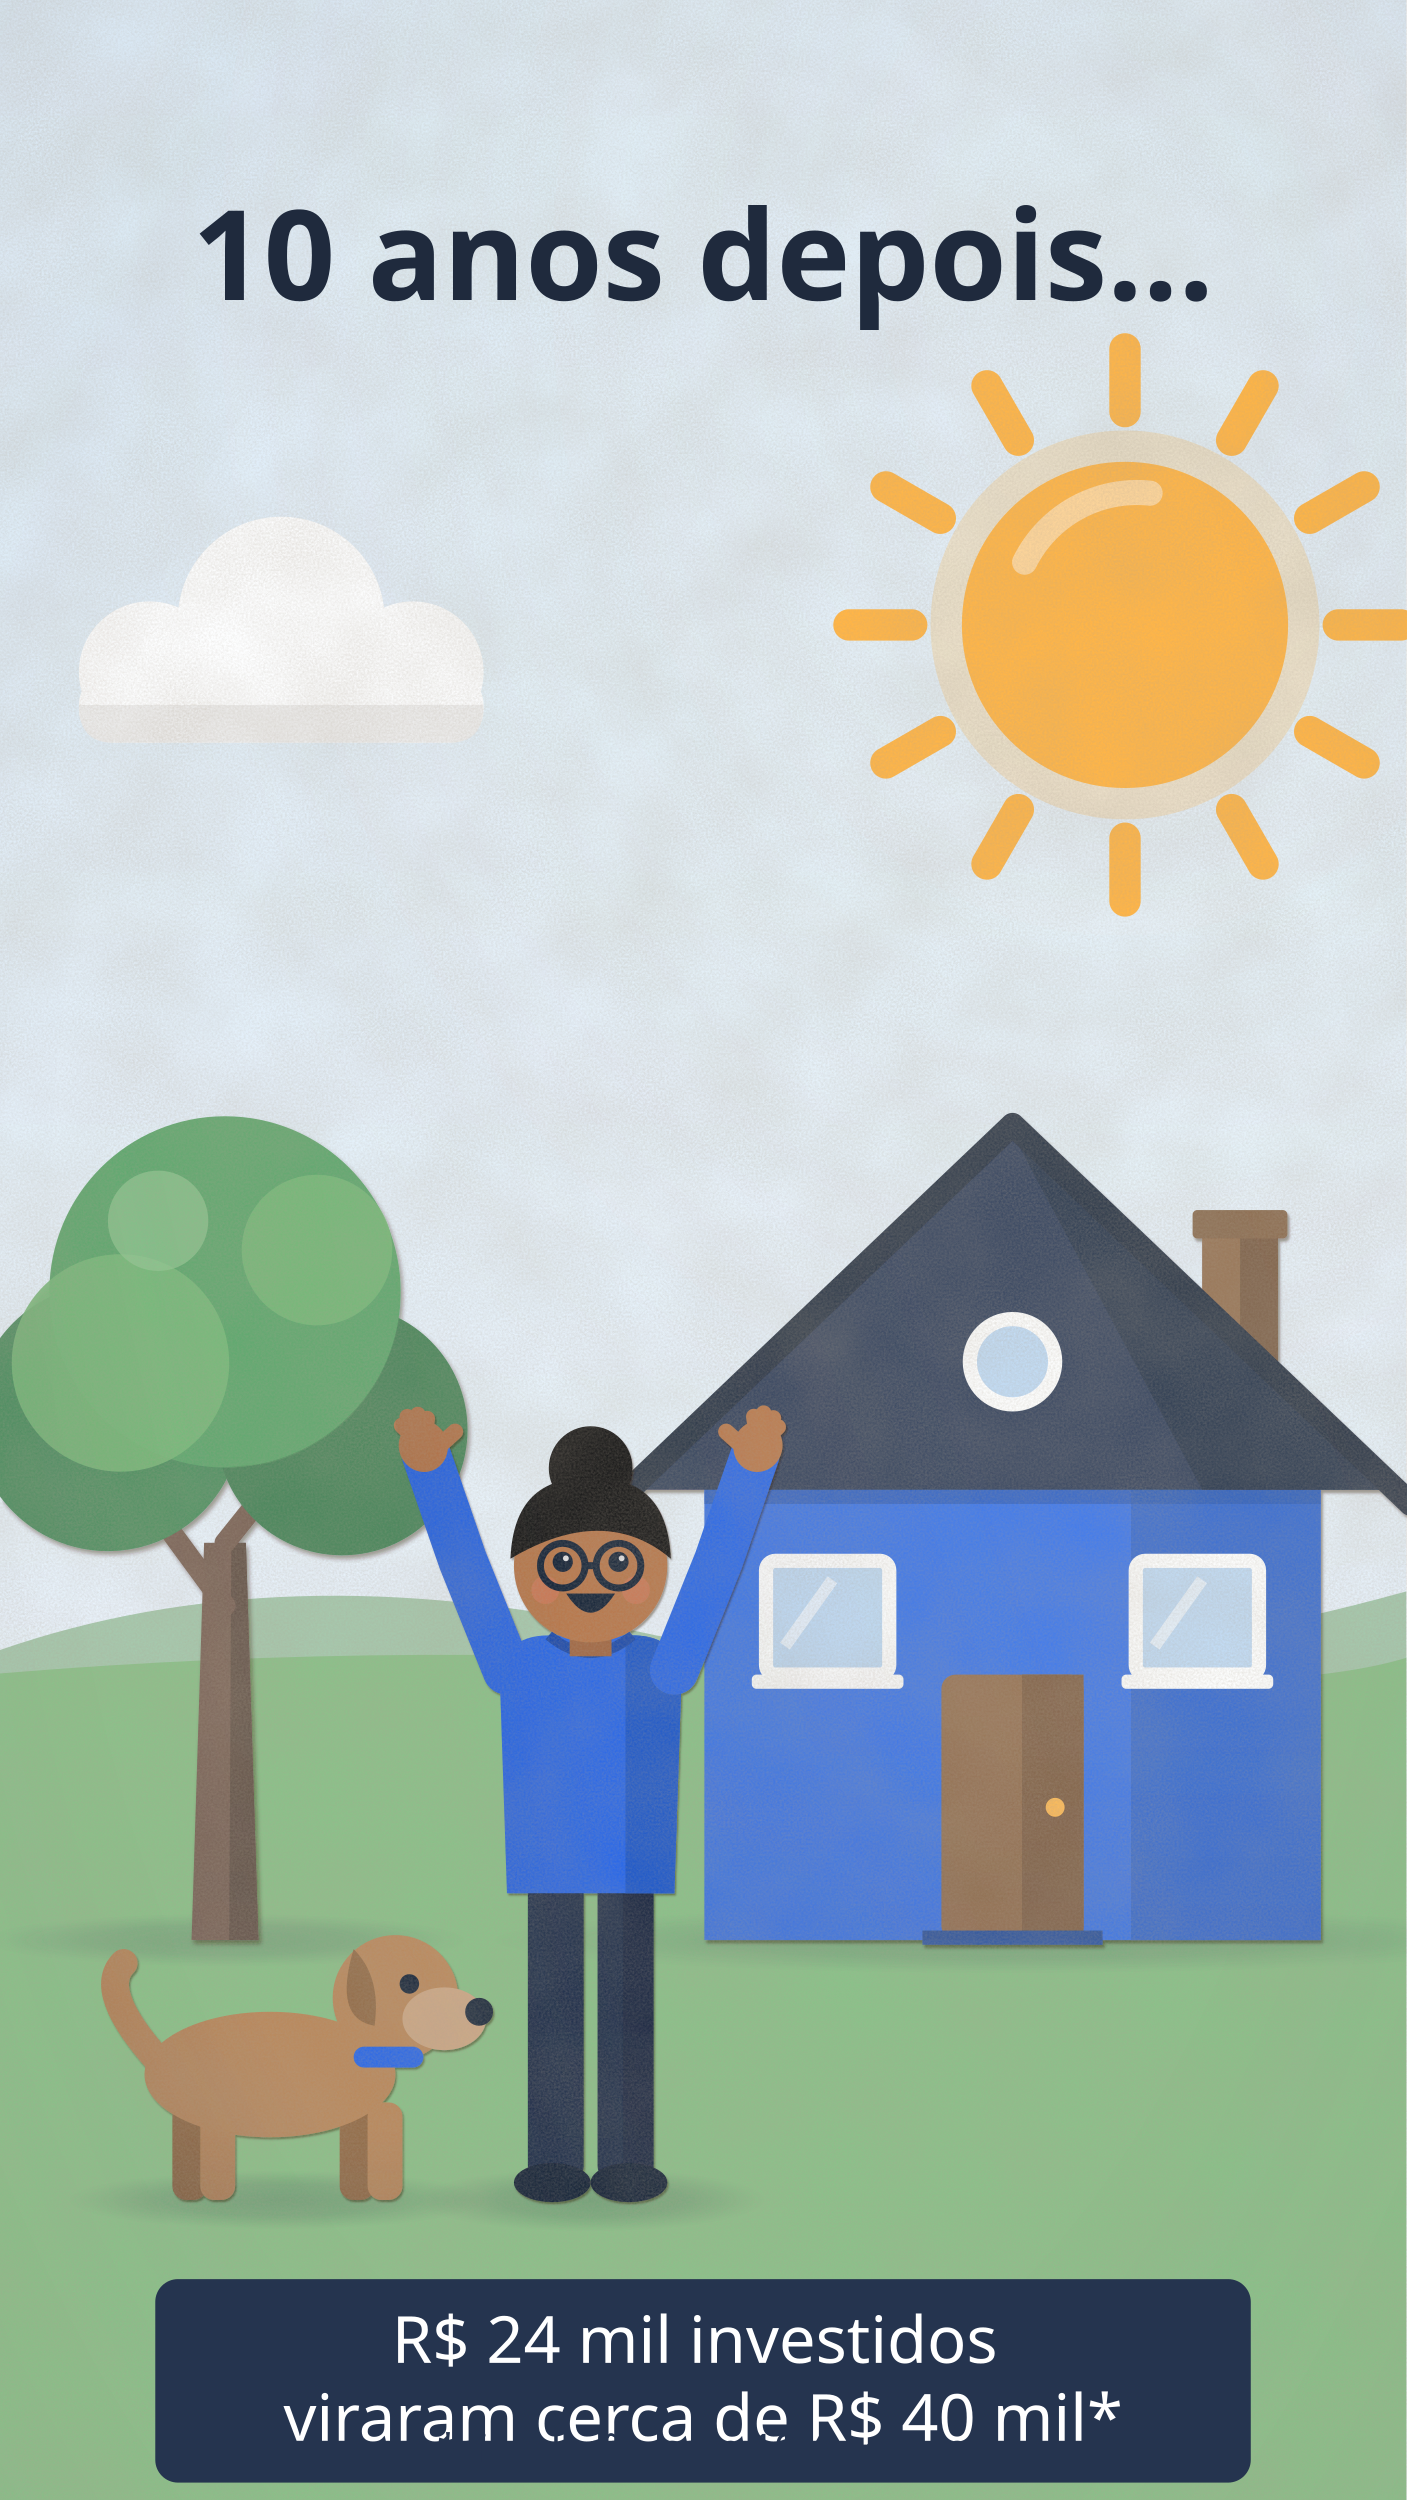
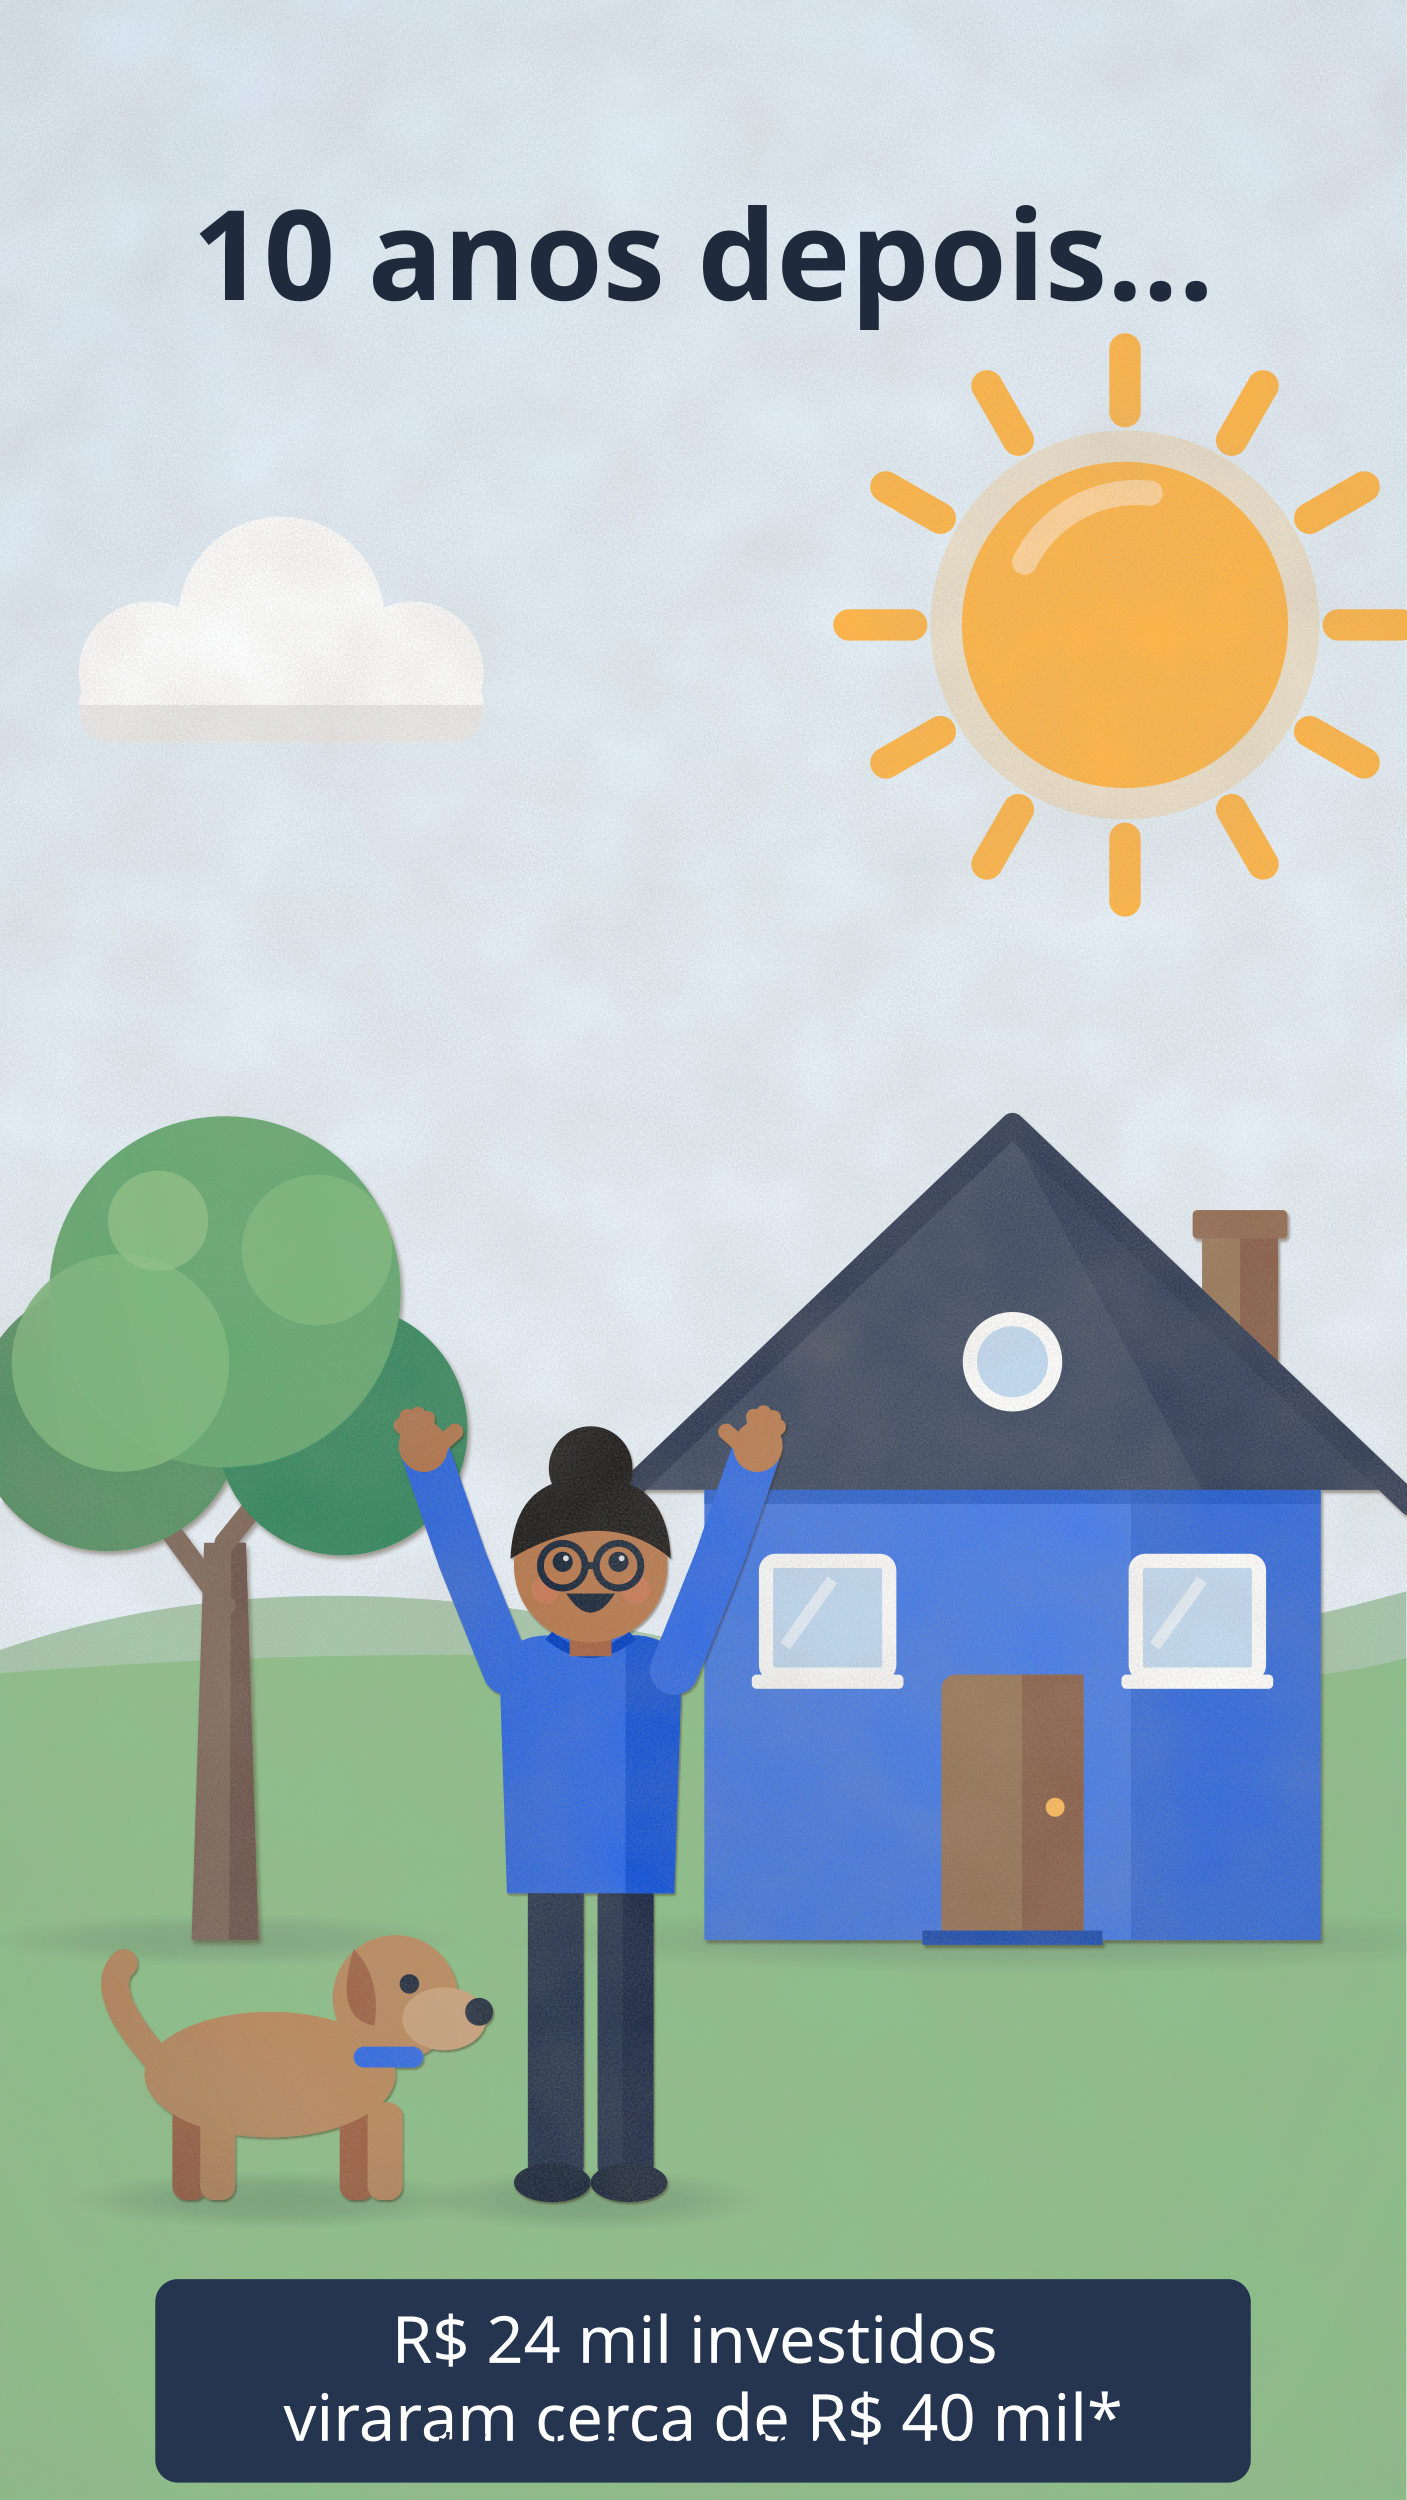
<svg xmlns="http://www.w3.org/2000/svg" width="720" height="1280" viewBox="0 0 720 1280">
  <defs>
    <linearGradient id="sky" x1="0" y1="0" x2="0" y2="1">
      <stop offset="0" stop-color="#DCEBF7" />
      <stop offset="1" stop-color="#EEF5FB" />
    </linearGradient>
    <radialGradient id="cshadow">
      <stop offset="0" stop-color="rgb(31,42,61)" stop-opacity="0.195" />
      <stop offset="0.55" stop-color="rgb(31,42,61)" stop-opacity="0.143" />
      <stop offset="1" stop-color="rgb(31,42,61)" stop-opacity="0" />
    </radialGradient>
    <filter id="hazeFar" color-interpolation-filters="sRGB">
      <feColorMatrix type="matrix" values="0.68 0 0 0 0.299 0 0.68 0 0 0.307 0 0 0.68 0 0.315 0 0 0 1 0" />
    </filter>
    <filter id="hazeMid" color-interpolation-filters="sRGB">
      <feColorMatrix type="matrix" values="0.87 0 0 0 0.121 0 0.87 0 0 0.125 0 0 0.87 0 0.128 0 0 0 1 0" />
    </filter>
-     <linearGradient id="lgShade" x1="1" y1="0" x2="0" y2="0.35">
+     <linearGradient id="lgLight" x1="1" y1="0" x2="0" y2="0.35">
      <stop offset="0" stop-color="#FFF4DE" stop-opacity="0.047" />
      <stop offset="0.42" stop-color="#FFF4DE" stop-opacity="0" />
+     </linearGradient>
+     <linearGradient id="lgShade" x1="1" y1="0" x2="0" y2="0.35">
      <stop offset="0.6" stop-color="rgb(31,42,61)" stop-opacity="0" />
      <stop offset="1" stop-color="rgb(31,42,61)" stop-opacity="0.090" />
    </linearGradient>
    <linearGradient id="lgAO" x1="0" y1="0" x2="0" y2="1">
      <stop offset="0.72" stop-color="rgb(31,42,61)" stop-opacity="0" />
      <stop offset="1" stop-color="rgb(31,42,61)" stop-opacity="0.058" />
    </linearGradient>
    <filter id="toWhite" color-interpolation-filters="sRGB">
      <feColorMatrix values="0 0 0 0 1 0 0 0 0 1 0 0 0 0 1 0 0 0 1 0" />
    </filter>
    <filter id="castF" x="-30%" y="-30%" width="160%" height="160%" color-interpolation-filters="sRGB">
      <feColorMatrix values="0 0 0 0 0.122 0 0 0 0 0.165 0 0 0 0 0.239 0 0 0 1 0" />
      <feGaussianBlur stdDeviation="3.8" />
    </filter>
    <clipPath id="groundClip">
      <rect y="844.8" width="720" height="1280" />
    </clipPath>
    <radialGradient id="glow" cx="0.8" cy="0.15" r="0.75">
      <stop offset="0" stop-color="#FFF4DE" stop-opacity="0.099" />
      <stop offset="1" stop-color="#FFF4DE" stop-opacity="0" />
    </radialGradient>
    <linearGradient id="falloff" x1="1" y1="0" x2="0" y2="0">
      <stop offset="0.35" stop-color="rgb(31,42,61)" stop-opacity="0" />
      <stop offset="1" stop-color="rgb(31,42,61)" stop-opacity="0.023" />
    </linearGradient>
    <radialGradient id="vignette" cx="0.5" cy="0.5" r="0.75">
      <stop offset="0.6" stop-color="rgb(31,42,61)" stop-opacity="0" />
      <stop offset="1" stop-color="rgb(31,42,61)" stop-opacity="0.031" />
    </radialGradient>
  </defs>
  <rect width="720" height="1280" fill="url(#sky)" />
  <path d="M0 844.8 Q144 794.8 324 834.8 T720 814.8 L720 1280 L0 1280 Z" fill="#6FA56E" fill-opacity="0.55" stroke-opacity="0.55" />
  <path d="M0 856.8 Q216 838.8 432 854.8 T720 848.8 L720 1280 L0 1280 Z" fill="#8CC08A" />
-   <rect width="720" height="960" fill="url(#glow)" />
-   <g id="sol" transform="translate(576.0 464.5) scale(3.212)">
-     <g id="b_sol">
-       <circle cx="0" cy="-45" r="31" fill="#FFB547" fill-opacity="0.25" stroke-opacity="0.25" />
-       <path d="M34 -45 L44 -45" stroke="#FFB547" stroke-width="5" stroke-linecap="round" />
-       <path d="M29.44 -28 L38.11 -23" stroke="#FFB547" stroke-width="5" stroke-linecap="round" />
-       <path d="M17 -15.56 L22 -6.89" stroke="#FFB547" stroke-width="5" stroke-linecap="round" />
-       <path d="M0 -11 L0 -1" stroke="#FFB547" stroke-width="5" stroke-linecap="round" />
-       <path d="M-17 -15.56 L-22 -6.89" stroke="#FFB547" stroke-width="5" stroke-linecap="round" />
-       <path d="M-29.44 -28 L-38.11 -23" stroke="#FFB547" stroke-width="5" stroke-linecap="round" />
-       <path d="M-34 -45 L-44 -45" stroke="#FFB547" stroke-width="5" stroke-linecap="round" />
-       <path d="M-29.44 -62 L-38.11 -67" stroke="#FFB547" stroke-width="5" stroke-linecap="round" />
-       <path d="M-17 -74.44 L-22 -83.11" stroke="#FFB547" stroke-width="5" stroke-linecap="round" />
-       <path d="M0 -79 L0 -89" stroke="#FFB547" stroke-width="5" stroke-linecap="round" />
-       <path d="M17 -74.44 L22 -83.11" stroke="#FFB547" stroke-width="5" stroke-linecap="round" />
-       <path d="M29.44 -62 L38.11 -67" stroke="#FFB547" stroke-width="5" stroke-linecap="round" />
-       <circle cx="0" cy="-45" r="26" fill="#FFB547" />
-       <path d="M-16 -55 A20 20 0 0 1 4 -66" stroke="#ffd69a" stroke-width="4" fill="none" stroke-linecap="round" />
-     </g>
-   </g>
-   <g id="nuvem" transform="translate(144.0 380.2) scale(2.409)">
-     <g id="b_nuvem">
-       <g fill="#FFFFFF" opacity="0.94">
-         <circle cx="-28" cy="-15" r="15" />
-         <circle cx="0" cy="-26" r="22" />
-         <circle cx="28" cy="-15" r="15" />
-         <rect x="-43" y="-15" width="86" height="15" rx="7" />
-       </g>
-       <path d="M-43 -8 Q-43 0 -36 0 L36 0 Q43 0 43 -8 Z" fill="#ebebeb" fill-opacity="0.9" stroke-opacity="0.9" />
+   <rect width="720" height="960" fill="url(#glow)" style="mix-blend-mode: screen;" />
+   <g style="isolation: isolate;">
+     <g id="sol" transform="translate(576.0 464.5) scale(3.212)">
+       <g id="b_sol">
+         <circle cx="0" cy="-45" r="31" fill="#FFB547" fill-opacity="0.25" stroke-opacity="0.25" />
+         <path d="M34 -45 L44 -45" stroke="#FFB547" stroke-width="5" stroke-linecap="round" />
+         <path d="M29.44 -28 L38.11 -23" stroke="#FFB547" stroke-width="5" stroke-linecap="round" />
+         <path d="M17 -15.56 L22 -6.89" stroke="#FFB547" stroke-width="5" stroke-linecap="round" />
+         <path d="M0 -11 L0 -1" stroke="#FFB547" stroke-width="5" stroke-linecap="round" />
+         <path d="M-17 -15.56 L-22 -6.89" stroke="#FFB547" stroke-width="5" stroke-linecap="round" />
+         <path d="M-29.44 -28 L-38.11 -23" stroke="#FFB547" stroke-width="5" stroke-linecap="round" />
+         <path d="M-34 -45 L-44 -45" stroke="#FFB547" stroke-width="5" stroke-linecap="round" />
+         <path d="M-29.44 -62 L-38.11 -67" stroke="#FFB547" stroke-width="5" stroke-linecap="round" />
+         <path d="M-17 -74.44 L-22 -83.11" stroke="#FFB547" stroke-width="5" stroke-linecap="round" />
+         <path d="M0 -79 L0 -89" stroke="#FFB547" stroke-width="5" stroke-linecap="round" />
+         <path d="M17 -74.44 L22 -83.11" stroke="#FFB547" stroke-width="5" stroke-linecap="round" />
+         <path d="M29.44 -62 L38.11 -67" stroke="#FFB547" stroke-width="5" stroke-linecap="round" />
+         <circle cx="0" cy="-45" r="26" fill="#FFB547" />
+         <path d="M-16 -55 A20 20 0 0 1 4 -66" stroke="#FFD397" stroke-width="4" fill="none" stroke-linecap="round" />
+       </g>
+     </g>
+   </g>
+   <g style="isolation: isolate;">
+     <g id="nuvem" transform="translate(144.0 380.2) scale(2.409)">
+       <g id="b_nuvem">
+         <g fill="#FFFFFF" opacity="0.94">
+           <circle cx="-28" cy="-15" r="15" />
+           <circle cx="0" cy="-26" r="22" />
+           <circle cx="28" cy="-15" r="15" />
+           <rect x="-43" y="-15" width="86" height="15" rx="7" />
+         </g>
+         <path d="M-43 -8 Q-43 0 -36 0 L36 0 Q43 0 43 -8 Z" fill="#E8E8E8" fill-opacity="0.9" stroke-opacity="0.9" />
+       </g>
    </g>
  </g>
  <g transform="translate(518.4 993.3) scale(2.427)" filter="url(#hazeMid)">
    <ellipse cx="0" cy="0" rx="110.0" ry="7.0" fill="url(#cshadow)" />
  </g>
-   <filter id="dr_casa" x="-20%" y="-20%" width="140%" height="150%">
-     <feGaussianBlur in="SourceAlpha" stdDeviation="0.907" />
-     <feOffset dx="1.030" dy="1.648" result="b" />
-     <feFlood flood-color="#2B1D10" flood-opacity="0.42" />
-     <feComposite in2="b" operator="in" result="sh" />
-     <feMerge>
-       <feMergeNode in="sh" />
-       <feMergeNode in="SourceGraphic" />
-     </feMerge>
-   </filter>
-   <g filter="url(#dr_casa)">
-     <g id="casa" transform="translate(518.4 993.3) scale(2.427)" filter="url(#hazeMid)">
-       <g id="b_casa">
-         <rect x="40" y="-150" width="16" height="32" rx="0" fill="#8E6542" />
-         <rect x="48" y="-150" width="8" height="32" rx="0" fill="#725135" />
-         <rect x="38" y="-154" width="20" height="6" rx="1" fill="#805b3b" />
-         <rect x="-65" y="-100" width="130" height="100" rx="0" fill="#2E6BE6" />
-         <rect x="25" y="-100" width="40" height="100" rx="0" fill="#285eca" />
-         <path d="M-65 -100 L65 -100 L65 -92 L-65 -92 Z" fill="#214da6" fill-opacity="0.6" stroke-opacity="0.6" />
-         <path d="M-80 -95 L0 -170 L80 -95 Z" fill="#25344F" />
-         <path d="M0 -170 L80 -95 L40 -95 Z" fill="#1e2b41" />
-         <path d="M-84 -92 L0 -172 L84 -92" stroke="#1a2437" stroke-width="5" fill="none" stroke-linejoin="round" stroke-linecap="round" />
-         <rect x="-15" y="-56" width="30" height="56" rx="3" fill="#8E6542" />
-         <rect x="2" y="-56" width="13" height="56" rx="0" fill="#795638" />
-         <circle cx="9" cy="-28" r="2" fill="#FFB547" />
-         <rect x="-19" y="-2" width="38" height="3" rx="0" fill="#1e4696" />
-         <rect x="-52" y="-80" width="26" height="24" rx="2" fill="#BCD7F2" stroke="#FFFFFF" stroke-width="3" />
-         <path d="M-48 -62 L-38 -76" stroke="#FFFFFF" stroke-width="2.5" fill-opacity="0.6" stroke-opacity="0.6" />
-         <rect x="-55" y="-56" width="32" height="3" rx="1" fill="#FFFFFF" />
-         <rect x="26" y="-80" width="26" height="24" rx="2" fill="#BCD7F2" stroke="#FFFFFF" stroke-width="3" />
-         <path d="M30 -62 L40 -76" stroke="#FFFFFF" stroke-width="2.5" fill-opacity="0.6" stroke-opacity="0.6" />
-         <rect x="23" y="-56" width="32" height="3" rx="1" fill="#FFFFFF" />
-         <circle cx="0" cy="-122" r="9" fill="#BCD7F2" stroke="#FFFFFF" stroke-width="3" />
-       </g>
-     </g>
-   </g>
-   <mask id="mk_casa" maskUnits="userSpaceOnUse" x="246.6" y="483.7" width="543.6" height="509.6">
-     <use href="#b_casa" transform="translate(518.4 993.3) scale(2.427)" filter="url(#toWhite)" />
-   </mask>
-   <g mask="url(#mk_casa)" opacity="0.6">
-     <rect x="246.6" y="483.7" width="543.6" height="509.6" fill="url(#lgShade)" />
-     <rect x="324.3" y="568.6" width="388.3" height="424.7" fill="url(#lgAO)" />
+   <g style="isolation: isolate;">
+     <filter id="dr_casa" x="-20%" y="-20%" width="140%" height="150%">
+       <feGaussianBlur in="SourceAlpha" stdDeviation="0.907" />
+       <feOffset dx="1.030" dy="1.648" result="b" />
+       <feFlood flood-color="#2B1D10" flood-opacity="0.42" />
+       <feComposite in2="b" operator="in" result="sh" />
+       <feMerge>
+         <feMergeNode in="sh" />
+         <feMergeNode in="SourceGraphic" />
+       </feMerge>
+     </filter>
+     <g filter="url(#dr_casa)">
+       <g id="casa" transform="translate(518.4 993.3) scale(2.427)" filter="url(#hazeMid)">
+         <g id="b_casa">
+           <rect x="40" y="-150" width="16" height="32" rx="0" fill="#8E6542" />
+           <rect x="48" y="-150" width="8" height="32" rx="0" fill="#794630" />
+           <rect x="38" y="-154" width="20" height="6" rx="1" fill="#845538" />
+           <rect x="-65" y="-100" width="130" height="100" rx="0" fill="#2E6BE6" />
+           <rect x="25" y="-100" width="40" height="100" rx="0" fill="#1957D7" />
+           <path d="M-65 -100 L65 -100 L65 -92 L-65 -92 Z" fill="#003EBC" fill-opacity="0.6" stroke-opacity="0.6" />
+           <path d="M-80 -95 L0 -170 L80 -95 Z" fill="#25344F" />
+           <path d="M0 -170 L80 -95 L40 -95 Z" fill="#182743" />
+           <path d="M-84 -92 L0 -172 L84 -92" stroke="#101F3B" stroke-width="5" fill="none" stroke-linejoin="round" stroke-linecap="round" />
+           <rect x="-15" y="-56" width="30" height="56" rx="3" fill="#8E6542" />
+           <rect x="2" y="-56" width="13" height="56" rx="0" fill="#7E4E34" />
+           <circle cx="9" cy="-28" r="2" fill="#FFB547" />
+           <rect x="-19" y="-2" width="38" height="3" rx="0" fill="#0036A9" />
+           <rect x="-52" y="-80" width="26" height="24" rx="2" fill="#BCD7F2" stroke="#FFFFFF" stroke-width="3" />
+           <path d="M-48 -62 L-38 -76" stroke="#FFFFFF" stroke-width="2.5" fill-opacity="0.6" stroke-opacity="0.6" />
+           <rect x="-55" y="-56" width="32" height="3" rx="1" fill="#FFFFFF" />
+           <rect x="26" y="-80" width="26" height="24" rx="2" fill="#BCD7F2" stroke="#FFFFFF" stroke-width="3" />
+           <path d="M30 -62 L40 -76" stroke="#FFFFFF" stroke-width="2.5" fill-opacity="0.6" stroke-opacity="0.6" />
+           <rect x="23" y="-56" width="32" height="3" rx="1" fill="#FFFFFF" />
+           <circle cx="0" cy="-122" r="9" fill="#BCD7F2" stroke="#FFFFFF" stroke-width="3" />
+         </g>
+       </g>
+     </g>
+     <mask id="mk_casa" maskUnits="userSpaceOnUse" x="246.6" y="483.7" width="543.6" height="509.6">
+       <use href="#b_casa" transform="translate(518.4 993.3) scale(2.427)" filter="url(#toWhite)" />
+     </mask>
+     <g mask="url(#mk_casa)" opacity="0.6">
+       <rect x="246.6" y="483.7" width="543.6" height="509.6" fill="url(#lgLight)" style="mix-blend-mode: screen;" />
+       <rect x="246.6" y="483.7" width="543.6" height="509.6" fill="url(#lgShade)" style="mix-blend-mode: multiply;" />
+       <rect x="324.3" y="568.6" width="388.3" height="424.7" fill="url(#lgAO)" style="mix-blend-mode: multiply;" />
+     </g>
  </g>
  <g transform="translate(115.2 993.3) scale(2.141)" filter="url(#hazeMid)">
    <ellipse cx="0" cy="0" rx="57.5" ry="6.3" fill="url(#cshadow)" />
  </g>
-   <filter id="dr_arv" x="-20%" y="-20%" width="140%" height="150%">
-     <feGaussianBlur in="SourceAlpha" stdDeviation="1.027" />
-     <feOffset dx="1.168" dy="1.868" result="b" />
-     <feFlood flood-color="#2B1D10" flood-opacity="0.42" />
-     <feComposite in2="b" operator="in" result="sh" />
-     <feMerge>
-       <feMergeNode in="sh" />
-       <feMergeNode in="SourceGraphic" />
-     </feMerge>
-   </filter>
-   <g filter="url(#dr_arv)">
-     <g id="arv" transform="translate(115.2 993.3) scale(2.141)" filter="url(#hazeMid)">
-       <g id="b_arv">
-         <path d="M-8 0 L-5 -95 L5 -95 L8 0 Z" fill="#6E5444" />
-         <path d="M1 0 L1.5 -95 L5 -95 L8 0 Z" fill="#584336" />
-         <path d="M0 -80 L-22 -110 M0 -95 L20 -120" stroke="#6E5444" stroke-width="5" stroke-linecap="round" />
-         <circle cx="-28" cy="-125" r="32" fill="#3D8550" />
-         <circle cx="28" cy="-122" r="30" fill="#377848" />
-         <circle cx="0" cy="-155" r="42" fill="#4E9E5C" />
-         <path d="M0 -113 A42 42 0 0 0 42 -155 A42 42 0 0 1 10 -114 Z" fill="#458b51" />
-         <circle cx="-25" cy="-138" r="26" fill="#6BB36A" fill-opacity="0.9" stroke-opacity="0.9" />
-         <circle cx="-16" cy="-172" r="12" fill="#86c185" fill-opacity="0.7" stroke-opacity="0.7" />
-         <circle cx="22" cy="-165" r="18" fill="#6BB36A" fill-opacity="0.8" stroke-opacity="0.8" />
-       </g>
-     </g>
-   </g>
-   <mask id="mk_arv" maskUnits="userSpaceOnUse" x="-57.2" y="466.5" width="344.7" height="526.7">
-     <use href="#b_arv" transform="translate(115.2 993.3) scale(2.141)" filter="url(#toWhite)" />
-   </mask>
-   <g mask="url(#mk_arv)" opacity="0.6">
-     <rect x="-57.2" y="466.5" width="344.7" height="526.7" fill="url(#lgShade)" />
-     <rect x="-7.9" y="554.3" width="246.2" height="438.9" fill="url(#lgAO)" />
+   <g style="isolation: isolate;">
+     <filter id="dr_arv" x="-20%" y="-20%" width="140%" height="150%">
+       <feGaussianBlur in="SourceAlpha" stdDeviation="1.027" />
+       <feOffset dx="1.168" dy="1.868" result="b" />
+       <feFlood flood-color="#2B1D10" flood-opacity="0.42" />
+       <feComposite in2="b" operator="in" result="sh" />
+       <feMerge>
+         <feMergeNode in="sh" />
+         <feMergeNode in="SourceGraphic" />
+       </feMerge>
+     </filter>
+     <g filter="url(#dr_arv)">
+       <g id="arv" transform="translate(115.2 993.3) scale(2.141)" filter="url(#hazeMid)">
+         <g id="b_arv">
+           <path d="M-8 0 L-5 -95 L5 -95 L8 0 Z" fill="#6E5444" />
+           <path d="M1 0 L1.5 -95 L5 -95 L8 0 Z" fill="#5A3C33" />
+           <path d="M0 -80 L-22 -110 M0 -95 L20 -120" stroke="#6E5444" stroke-width="5" stroke-linecap="round" />
+           <circle cx="-28" cy="-125" r="32" fill="#3D8550" />
+           <circle cx="28" cy="-122" r="30" fill="#19784A" />
+           <circle cx="0" cy="-155" r="42" fill="#4E9E5C" />
+           <path d="M0 -113 A42 42 0 0 0 42 -155 A42 42 0 0 1 10 -114 Z" fill="#1A8C54" />
+           <circle cx="-25" cy="-138" r="26" fill="#6BB36A" fill-opacity="0.9" stroke-opacity="0.9" />
+           <circle cx="-16" cy="-172" r="12" fill="#86BF79" fill-opacity="0.7" stroke-opacity="0.7" />
+           <circle cx="22" cy="-165" r="18" fill="#6BB36A" fill-opacity="0.8" stroke-opacity="0.8" />
+         </g>
+       </g>
+     </g>
+     <mask id="mk_arv" maskUnits="userSpaceOnUse" x="-57.2" y="466.5" width="344.7" height="526.7">
+       <use href="#b_arv" transform="translate(115.2 993.3) scale(2.141)" filter="url(#toWhite)" />
+     </mask>
+     <g mask="url(#mk_arv)" opacity="0.6">
+       <rect x="-57.2" y="466.5" width="344.7" height="526.7" fill="url(#lgLight)" style="mix-blend-mode: screen;" />
+       <rect x="-57.2" y="466.5" width="344.7" height="526.7" fill="url(#lgShade)" style="mix-blend-mode: multiply;" />
+       <rect x="-7.9" y="554.3" width="246.2" height="438.9" fill="url(#lgAO)" style="mix-blend-mode: multiply;" />
+     </g>
  </g>
  <g transform="translate(302.4 1126.4) scale(3.569)">
    <ellipse cx="0" cy="0" rx="25.0" ry="4.5" fill="url(#cshadow)" />
  </g>
-   <filter id="dr_eu" x="-20%" y="-20%" width="140%" height="150%">
-     <feGaussianBlur in="SourceAlpha" stdDeviation="0.616" />
-     <feOffset dx="0.701" dy="1.121" result="b" />
-     <feFlood flood-color="#2B1D10" flood-opacity="0.42" />
-     <feComposite in2="b" operator="in" result="sh" />
-     <feMerge>
-       <feMergeNode in="sh" />
-       <feMergeNode in="SourceGraphic" />
-     </feMerge>
-   </filter>
-   <g filter="url(#dr_eu)">
-     <g id="eu" transform="translate(302.4 1126.4) scale(3.569)">
-       <g id="b_eu">
-         <g transform="scale(1 1)">
-           <rect x="-9" y="-47" width="8" height="45" rx="3" fill="#25344F" />
-           <rect x="1" y="-47" width="8" height="45" rx="3" fill="#25344F" />
-           <rect x="4.6" y="-47" width="4.4" height="45" rx="2" fill="#212e46" />
-           <ellipse cx="-5.5" cy="-2.5" rx="5.5" ry="2.8" fill="#1F2A3D" />
-           <ellipse cx="5.5" cy="-2.5" rx="5.5" ry="2.8" fill="#1F2A3D" />
-           <path d="M-13 -74 Q-13 -81 -6 -81 L6 -81 Q13 -81 13 -74 L12 -44 L-12 -44 Z" fill="#2E6BE6" />
-           <path d="M5 -81 L6 -81 Q13 -81 13 -74 L12 -44 L5 -44 Z" fill="#285dc8" />
-           <path d="M-6 -81 Q0 -76 6 -81" stroke="#2350ad" stroke-width="1.5" fill="none" />
-         </g>
-         <g transform="translate(0 0) scale(1) rotate(0 0 -82)">
-           <rect x="-3" y="-85" width="6" height="7" fill="#a26b46" />
-           <circle cx="0" cy="-105" r="6" fill="#1E1A1A" />
-           <circle cx="0" cy="-91" r="11" fill="#B87A50" />
-           <path d="M-11.5 -92 Q-11 -104 0 -103.5 Q11 -104 11.5 -92 Q2 -100 -11.5 -92 Z" fill="#1E1A1A" />
-           <circle cx="-4" cy="-91.55" r="1.45" fill="#1F2A3D" />
-           <circle cx="-3.55" cy="-92.05" r="0.42" fill="#FFFFFF" fill-opacity="0.85" stroke-opacity="0.85" />
-           <circle cx="4" cy="-91.55" r="1.45" fill="#1F2A3D" />
-           <circle cx="4.45" cy="-92.05" r="0.42" fill="#FFFFFF" fill-opacity="0.85" stroke-opacity="0.85" />
-           <path d="M-3.5 -87 Q0 -81.5 3.5 -87 Z" fill="#1F2A3D" />
-           <circle cx="-6.5" cy="-87.5" r="2" fill="#E9806E" fill-opacity="0.35" stroke-opacity="0.35" />
-           <circle cx="6.5" cy="-87.5" r="2" fill="#E9806E" fill-opacity="0.35" stroke-opacity="0.35" />
-           <g stroke="#1F2A3D" stroke-width="1" fill="none">
-             <circle cx="-4" cy="-91" r="3.2" />
-             <circle cx="4" cy="-91" r="3.2" />
-             <path d="M-0.8 -91 L0.8 -91" />
+   <g style="isolation: isolate;">
+     <filter id="dr_eu" x="-20%" y="-20%" width="140%" height="150%">
+       <feGaussianBlur in="SourceAlpha" stdDeviation="0.616" />
+       <feOffset dx="0.701" dy="1.121" result="b" />
+       <feFlood flood-color="#2B1D10" flood-opacity="0.42" />
+       <feComposite in2="b" operator="in" result="sh" />
+       <feMerge>
+         <feMergeNode in="sh" />
+         <feMergeNode in="SourceGraphic" />
+       </feMerge>
+     </filter>
+     <g filter="url(#dr_eu)">
+       <g id="eu" transform="translate(302.4 1126.4) scale(3.569)">
+         <g id="b_eu">
+           <g transform="scale(1 1)">
+             <rect x="-9" y="-47" width="8" height="45" rx="3" fill="#25344F" />
+             <rect x="1" y="-47" width="8" height="45" rx="3" fill="#25344F" />
+             <rect x="4.6" y="-47" width="4.4" height="45" rx="2" fill="#1C2B47" />
+             <ellipse cx="-5.5" cy="-2.5" rx="5.5" ry="2.8" fill="#1F2A3D" />
+             <ellipse cx="5.5" cy="-2.5" rx="5.5" ry="2.8" fill="#1F2A3D" />
+             <path d="M-13 -74 Q-13 -81 -6 -81 L6 -81 Q13 -81 13 -74 L12 -44 L-12 -44 Z" fill="#2E6BE6" />
+             <path d="M5 -81 L6 -81 Q13 -81 13 -74 L12 -44 L5 -44 Z" fill="#1755D6" />
+             <path d="M-6 -81 Q0 -76 6 -81" stroke="#0041C5" stroke-width="1.5" fill="none" />
          </g>
-         </g>
-         <g transform="scale(1 1)">
-           <path d="M-12 -76 L-18.35 -91.77 L-23.58 -106.89" stroke="#2E6BE6" fill="none" stroke-linecap="round" stroke-linejoin="round" stroke-width="7" />
-           <g transform="translate(-23.58 -106.89) rotate(-109.1)">
-             <ellipse cx="1.3" cy="0" rx="3.7" ry="3.5" fill="#B87A50" />
-             <path d="M3 -0.86 L5.14 -1.95" stroke="#B87A50" stroke-width="2.25" stroke-linecap="round" />
-             <path d="M3 -0.3 L6.06 -0.78" stroke="#B87A50" stroke-width="2.25" stroke-linecap="round" />
-             <path d="M3 0.3 L5.86 0.75" stroke="#B87A50" stroke-width="2.25" stroke-linecap="round" />
-             <path d="M3 0.86 L4.87 1.82" stroke="#B87A50" stroke-width="2.25" stroke-linecap="round" />
-             <path d="M0.6 2.2 L1.8 5" stroke="#B87A50" stroke-width="2.3" stroke-linecap="round" />
+           <g transform="translate(0 0) scale(1) rotate(0 0 -82)">
+             <rect x="-3" y="-85" width="6" height="7" fill="#A86344" />
+             <circle cx="0" cy="-105" r="6" fill="#1E1A1A" />
+             <circle cx="0" cy="-91" r="11" fill="#B87A50" />
+             <path d="M-11.5 -92 Q-11 -104 0 -103.5 Q11 -104 11.5 -92 Q2 -100 -11.5 -92 Z" fill="#1E1A1A" />
+             <circle cx="-4" cy="-91.55" r="1.45" fill="#1F2A3D" />
+             <circle cx="-3.55" cy="-92.05" r="0.42" fill="#FFFFFF" fill-opacity="0.85" stroke-opacity="0.85" />
+             <circle cx="4" cy="-91.55" r="1.45" fill="#1F2A3D" />
+             <circle cx="4.45" cy="-92.05" r="0.42" fill="#FFFFFF" fill-opacity="0.85" stroke-opacity="0.85" />
+             <path d="M-3.5 -87 Q0 -81.5 3.5 -87 Z" fill="#1F2A3D" />
+             <circle cx="-6.5" cy="-87.5" r="2" fill="#E9806E" fill-opacity="0.35" stroke-opacity="0.35" />
+             <circle cx="6.5" cy="-87.5" r="2" fill="#E9806E" fill-opacity="0.35" stroke-opacity="0.35" />
+             <g stroke="#1F2A3D" stroke-width="1" fill="none">
+               <circle cx="-4" cy="-91" r="3.2" />
+               <circle cx="4" cy="-91" r="3.2" />
+               <path d="M-0.8 -91 L0.8 -91" />
+             </g>
          </g>
-           <path d="M12 -76 L18.35 -91.77 L23.58 -106.89" stroke="#2E6BE6" fill="none" stroke-linecap="round" stroke-linejoin="round" stroke-width="7" />
-           <g transform="translate(23.58 -106.89) rotate(-70.9)">
-             <ellipse cx="1.3" cy="0" rx="3.7" ry="3.5" fill="#B87A50" />
-             <path d="M3 -0.86 L5.14 -1.95" stroke="#B87A50" stroke-width="2.25" stroke-linecap="round" />
-             <path d="M3 -0.3 L6.06 -0.78" stroke="#B87A50" stroke-width="2.25" stroke-linecap="round" />
-             <path d="M3 0.3 L5.86 0.75" stroke="#B87A50" stroke-width="2.25" stroke-linecap="round" />
-             <path d="M3 0.86 L4.87 1.82" stroke="#B87A50" stroke-width="2.25" stroke-linecap="round" />
-             <path d="M0.6 -2.2 L1.8 -5" stroke="#B87A50" stroke-width="2.3" stroke-linecap="round" />
+           <g transform="scale(1 1)">
+             <path d="M-12 -76 L-18.35 -91.77 L-23.58 -106.89" stroke="#2E6BE6" fill="none" stroke-linecap="round" stroke-linejoin="round" stroke-width="7" />
+             <g transform="translate(-23.58 -106.89) rotate(-109.1)">
+               <ellipse cx="1.3" cy="0" rx="3.7" ry="3.5" fill="#B87A50" />
+               <path d="M3 -0.86 L5.14 -1.95" stroke="#B87A50" stroke-width="2.25" stroke-linecap="round" />
+               <path d="M3 -0.3 L6.06 -0.78" stroke="#B87A50" stroke-width="2.25" stroke-linecap="round" />
+               <path d="M3 0.3 L5.86 0.75" stroke="#B87A50" stroke-width="2.25" stroke-linecap="round" />
+               <path d="M3 0.86 L4.87 1.82" stroke="#B87A50" stroke-width="2.25" stroke-linecap="round" />
+               <path d="M0.6 2.2 L1.8 5" stroke="#B87A50" stroke-width="2.3" stroke-linecap="round" />
+             </g>
+             <path d="M12 -76 L18.35 -91.77 L23.58 -106.89" stroke="#2E6BE6" fill="none" stroke-linecap="round" stroke-linejoin="round" stroke-width="7" />
+             <g transform="translate(23.58 -106.89) rotate(-70.9)">
+               <ellipse cx="1.3" cy="0" rx="3.7" ry="3.5" fill="#B87A50" />
+               <path d="M3 -0.86 L5.14 -1.95" stroke="#B87A50" stroke-width="2.25" stroke-linecap="round" />
+               <path d="M3 -0.3 L6.06 -0.78" stroke="#B87A50" stroke-width="2.25" stroke-linecap="round" />
+               <path d="M3 0.3 L5.86 0.75" stroke="#B87A50" stroke-width="2.25" stroke-linecap="round" />
+               <path d="M3 0.86 L4.87 1.82" stroke="#B87A50" stroke-width="2.25" stroke-linecap="round" />
+               <path d="M0.6 -2.2 L1.8 -5" stroke="#B87A50" stroke-width="2.3" stroke-linecap="round" />
+             </g>
          </g>
        </g>
      </g>
    </g>
-   </g>
-   <mask id="mk_eu" maskUnits="userSpaceOnUse" x="202.5" y="663.9" width="199.8" height="462.5">
-     <use href="#b_eu" transform="translate(302.4 1126.4) scale(3.569)" filter="url(#toWhite)" />
-   </mask>
-   <g mask="url(#mk_eu)" opacity="1">
-     <rect x="202.5" y="663.9" width="199.8" height="462.5" fill="url(#lgShade)" />
-     <rect x="231.0" y="741.0" width="142.7" height="385.4" fill="url(#lgAO)" />
+     <mask id="mk_eu" maskUnits="userSpaceOnUse" x="202.5" y="663.9" width="199.8" height="462.5">
+       <use href="#b_eu" transform="translate(302.4 1126.4) scale(3.569)" filter="url(#toWhite)" />
+     </mask>
+     <g mask="url(#mk_eu)" opacity="1">
+       <rect x="202.5" y="663.9" width="199.8" height="462.5" fill="url(#lgLight)" style="mix-blend-mode: screen;" />
+       <rect x="202.5" y="663.9" width="199.8" height="462.5" fill="url(#lgShade)" style="mix-blend-mode: multiply;" />
+       <rect x="231.0" y="741.0" width="142.7" height="385.4" fill="url(#lgAO)" style="mix-blend-mode: multiply;" />
+     </g>
  </g>
  <g transform="translate(141.8 1126.4) scale(3.569)">
    <ellipse cx="0" cy="0" rx="30.0" ry="4.2" fill="url(#cshadow)" />
  </g>
-   <filter id="dr_rex" x="-20%" y="-20%" width="140%" height="150%">
-     <feGaussianBlur in="SourceAlpha" stdDeviation="0.616" />
-     <feOffset dx="0.701" dy="1.121" result="b" />
-     <feFlood flood-color="#2B1D10" flood-opacity="0.42" />
-     <feComposite in2="b" operator="in" result="sh" />
-     <feMerge>
-       <feMergeNode in="sh" />
-       <feMergeNode in="SourceGraphic" />
-     </feMerge>
-   </filter>
-   <g filter="url(#dr_rex)">
-     <g id="rex" transform="translate(141.8 1126.4) scale(3.569)">
-       <g id="b_rex">
-         <g transform="scale(1 1)">
-           <rect x="-15" y="-14" width="5" height="14" rx="2" fill="#946e4b" />
-           <rect x="9" y="-14" width="5" height="14" rx="2" fill="#946e4b" />
-           <ellipse cx="-1" cy="-18" rx="18" ry="9" fill="#B98A5E" />
-           <path d="M-17 -20 Q-26 -30 -22 -34" stroke="#B98A5E" stroke-width="4" fill="none" stroke-linecap="round" />
-           <rect x="-11" y="-14" width="5" height="14" rx="2" fill="#B98A5E" />
-           <rect x="13" y="-14" width="5" height="14" rx="2" fill="#B98A5E" />
-           <circle cx="17" cy="-29" r="9" fill="#B98A5E" />
-           <ellipse cx="24" cy="-26" rx="6" ry="4.5" fill="#cba786" />
-           <circle cx="29" cy="-27" r="2" fill="#1F2A3D" />
-           <circle cx="19" cy="-31" r="1.4" fill="#1F2A3D" />
-           <path d="M11 -36 Q8 -26 14 -25 Q15 -32 11 -36 Z" fill="#946e4b" />
-           <rect x="11" y="-22" width="10" height="3" rx="1.5" fill="#2E6BE6" />
-         </g>
-       </g>
-     </g>
-   </g>
-   <mask id="mk_rex" maskUnits="userSpaceOnUse" x="16.9" y="972.2" width="249.8" height="154.2">
-     <use href="#b_rex" transform="translate(141.8 1126.4) scale(3.569)" filter="url(#toWhite)" />
-   </mask>
-   <g mask="url(#mk_rex)" opacity="1">
-     <rect x="16.9" y="972.2" width="249.8" height="154.2" fill="url(#lgShade)" />
-     <rect x="52.6" y="997.9" width="178.4" height="128.5" fill="url(#lgAO)" />
-   </g>
-   <rect width="720" height="1280" fill="url(#vignette)" />
+   <g style="isolation: isolate;">
+     <filter id="dr_rex" x="-20%" y="-20%" width="140%" height="150%">
+       <feGaussianBlur in="SourceAlpha" stdDeviation="0.616" />
+       <feOffset dx="0.701" dy="1.121" result="b" />
+       <feFlood flood-color="#2B1D10" flood-opacity="0.42" />
+       <feComposite in2="b" operator="in" result="sh" />
+       <feMerge>
+         <feMergeNode in="sh" />
+         <feMergeNode in="SourceGraphic" />
+       </feMerge>
+     </filter>
+     <g filter="url(#dr_rex)">
+       <g id="rex" transform="translate(141.8 1126.4) scale(3.569)">
+         <g id="b_rex">
+           <g transform="scale(1 1)">
+             <rect x="-15" y="-14" width="5" height="14" rx="2" fill="#9E6245" />
+             <rect x="9" y="-14" width="5" height="14" rx="2" fill="#9E6245" />
+             <ellipse cx="-1" cy="-18" rx="18" ry="9" fill="#B98A5E" />
+             <path d="M-17 -20 Q-26 -30 -22 -34" stroke="#B98A5E" stroke-width="4" fill="none" stroke-linecap="round" />
+             <rect x="-11" y="-14" width="5" height="14" rx="2" fill="#B98A5E" />
+             <rect x="13" y="-14" width="5" height="14" rx="2" fill="#B98A5E" />
+             <circle cx="17" cy="-29" r="9" fill="#B98A5E" />
+             <ellipse cx="24" cy="-26" rx="6" ry="4.5" fill="#CAA27C" />
+             <circle cx="29" cy="-27" r="2" fill="#1F2A3D" />
+             <circle cx="19" cy="-31" r="1.4" fill="#1F2A3D" />
+             <path d="M11 -36 Q8 -26 14 -25 Q15 -32 11 -36 Z" fill="#9E6245" />
+             <rect x="11" y="-22" width="10" height="3" rx="1.5" fill="#2E6BE6" />
+           </g>
+         </g>
+       </g>
+     </g>
+     <mask id="mk_rex" maskUnits="userSpaceOnUse" x="16.9" y="972.2" width="249.8" height="154.2">
+       <use href="#b_rex" transform="translate(141.8 1126.4) scale(3.569)" filter="url(#toWhite)" />
+     </mask>
+     <g mask="url(#mk_rex)" opacity="1">
+       <rect x="16.9" y="972.2" width="249.8" height="154.2" fill="url(#lgLight)" style="mix-blend-mode: screen;" />
+       <rect x="16.9" y="972.2" width="249.8" height="154.2" fill="url(#lgShade)" style="mix-blend-mode: multiply;" />
+       <rect x="52.6" y="997.9" width="178.4" height="128.5" fill="url(#lgAO)" style="mix-blend-mode: multiply;" />
+     </g>
+   </g>
+   <rect width="720" height="1280" fill="url(#vignette)" style="mix-blend-mode: multiply;" />
  <filter id="kitTex" x="0" y="0" width="100%" height="100%">
    <feTurbulence type="fractalNoise" baseFrequency="0.9" numOctaves="2" seed="5" result="f" />
    <feTurbulence type="fractalNoise" baseFrequency="0.02" numOctaves="3" seed="11" result="m" />
    <feComposite in="f" in2="m" operator="arithmetic" k2="0.6" k3="0.4" result="mix" />
    <feColorMatrix in="mix" type="matrix" values="0 0 0 0 0.42  0 0 0 0 0.36  0 0 0 0 0.28  0.5 0 0 0 -0.12" />
  </filter>
  <rect width="720" height="1280" filter="url(#kitTex)" fill-opacity="0.55" stroke-opacity="0.55" />
  <text x="360.0" y="153.6" font-family="Poppins" font-size="64.0" font-weight="700" fill="#1F2A3D" text-anchor="middle">
    <tspan x="360.0">10 anos depois...</tspan>
  </text>
  <rect x="79.5" y="1166.9" width="560.9" height="104.2" rx="11.648" fill="#25344F" />
  <text x="360.0" y="1209.8" font-family="Poppins" font-size="33.3" font-weight="500" fill="#FFFFFF" text-anchor="middle">
    <tspan x="360.0">R$ 24 mil investidos</tspan>
    <tspan x="360.0" dy="39.9">viraram cerca de R$ 40 mil*</tspan>
  </text>
  <text x="360.0" y="1260.8" font-family="Poppins" font-size="20.5" font-weight="500" fill="#25344F" text-anchor="middle">
    <tspan x="360.0">*simulação com 10% ao ano</tspan>
  </text>
</svg>
